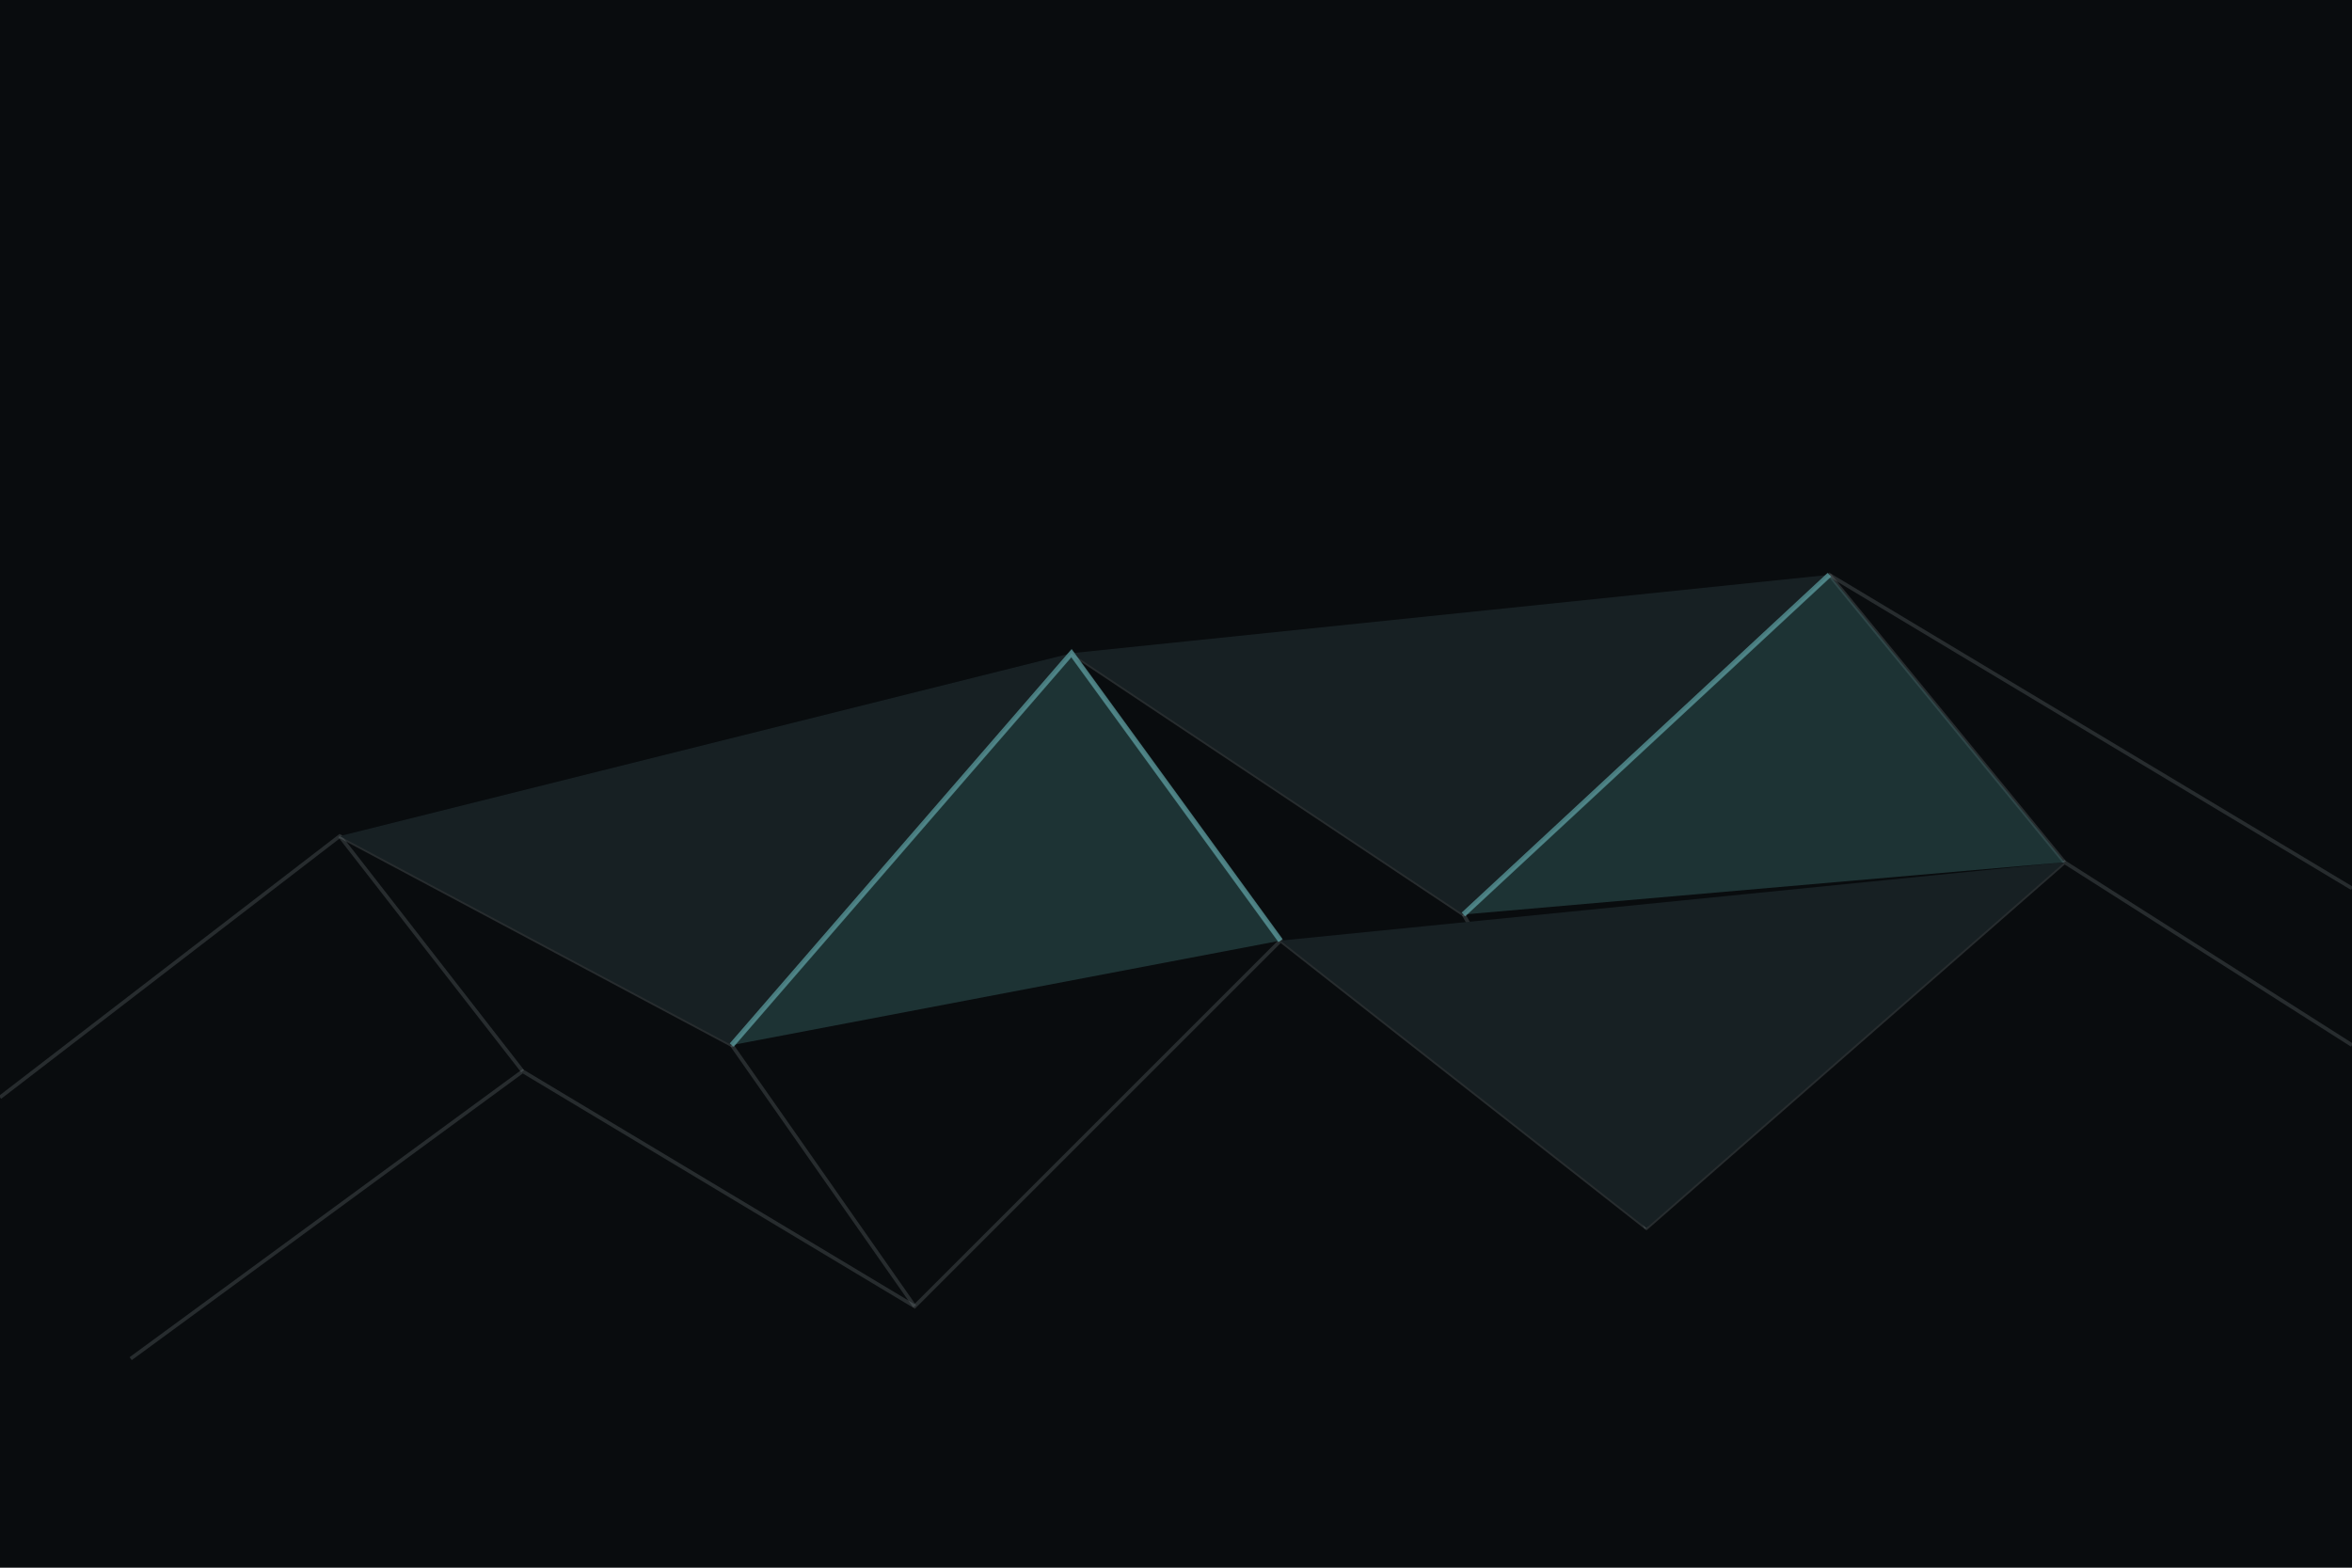
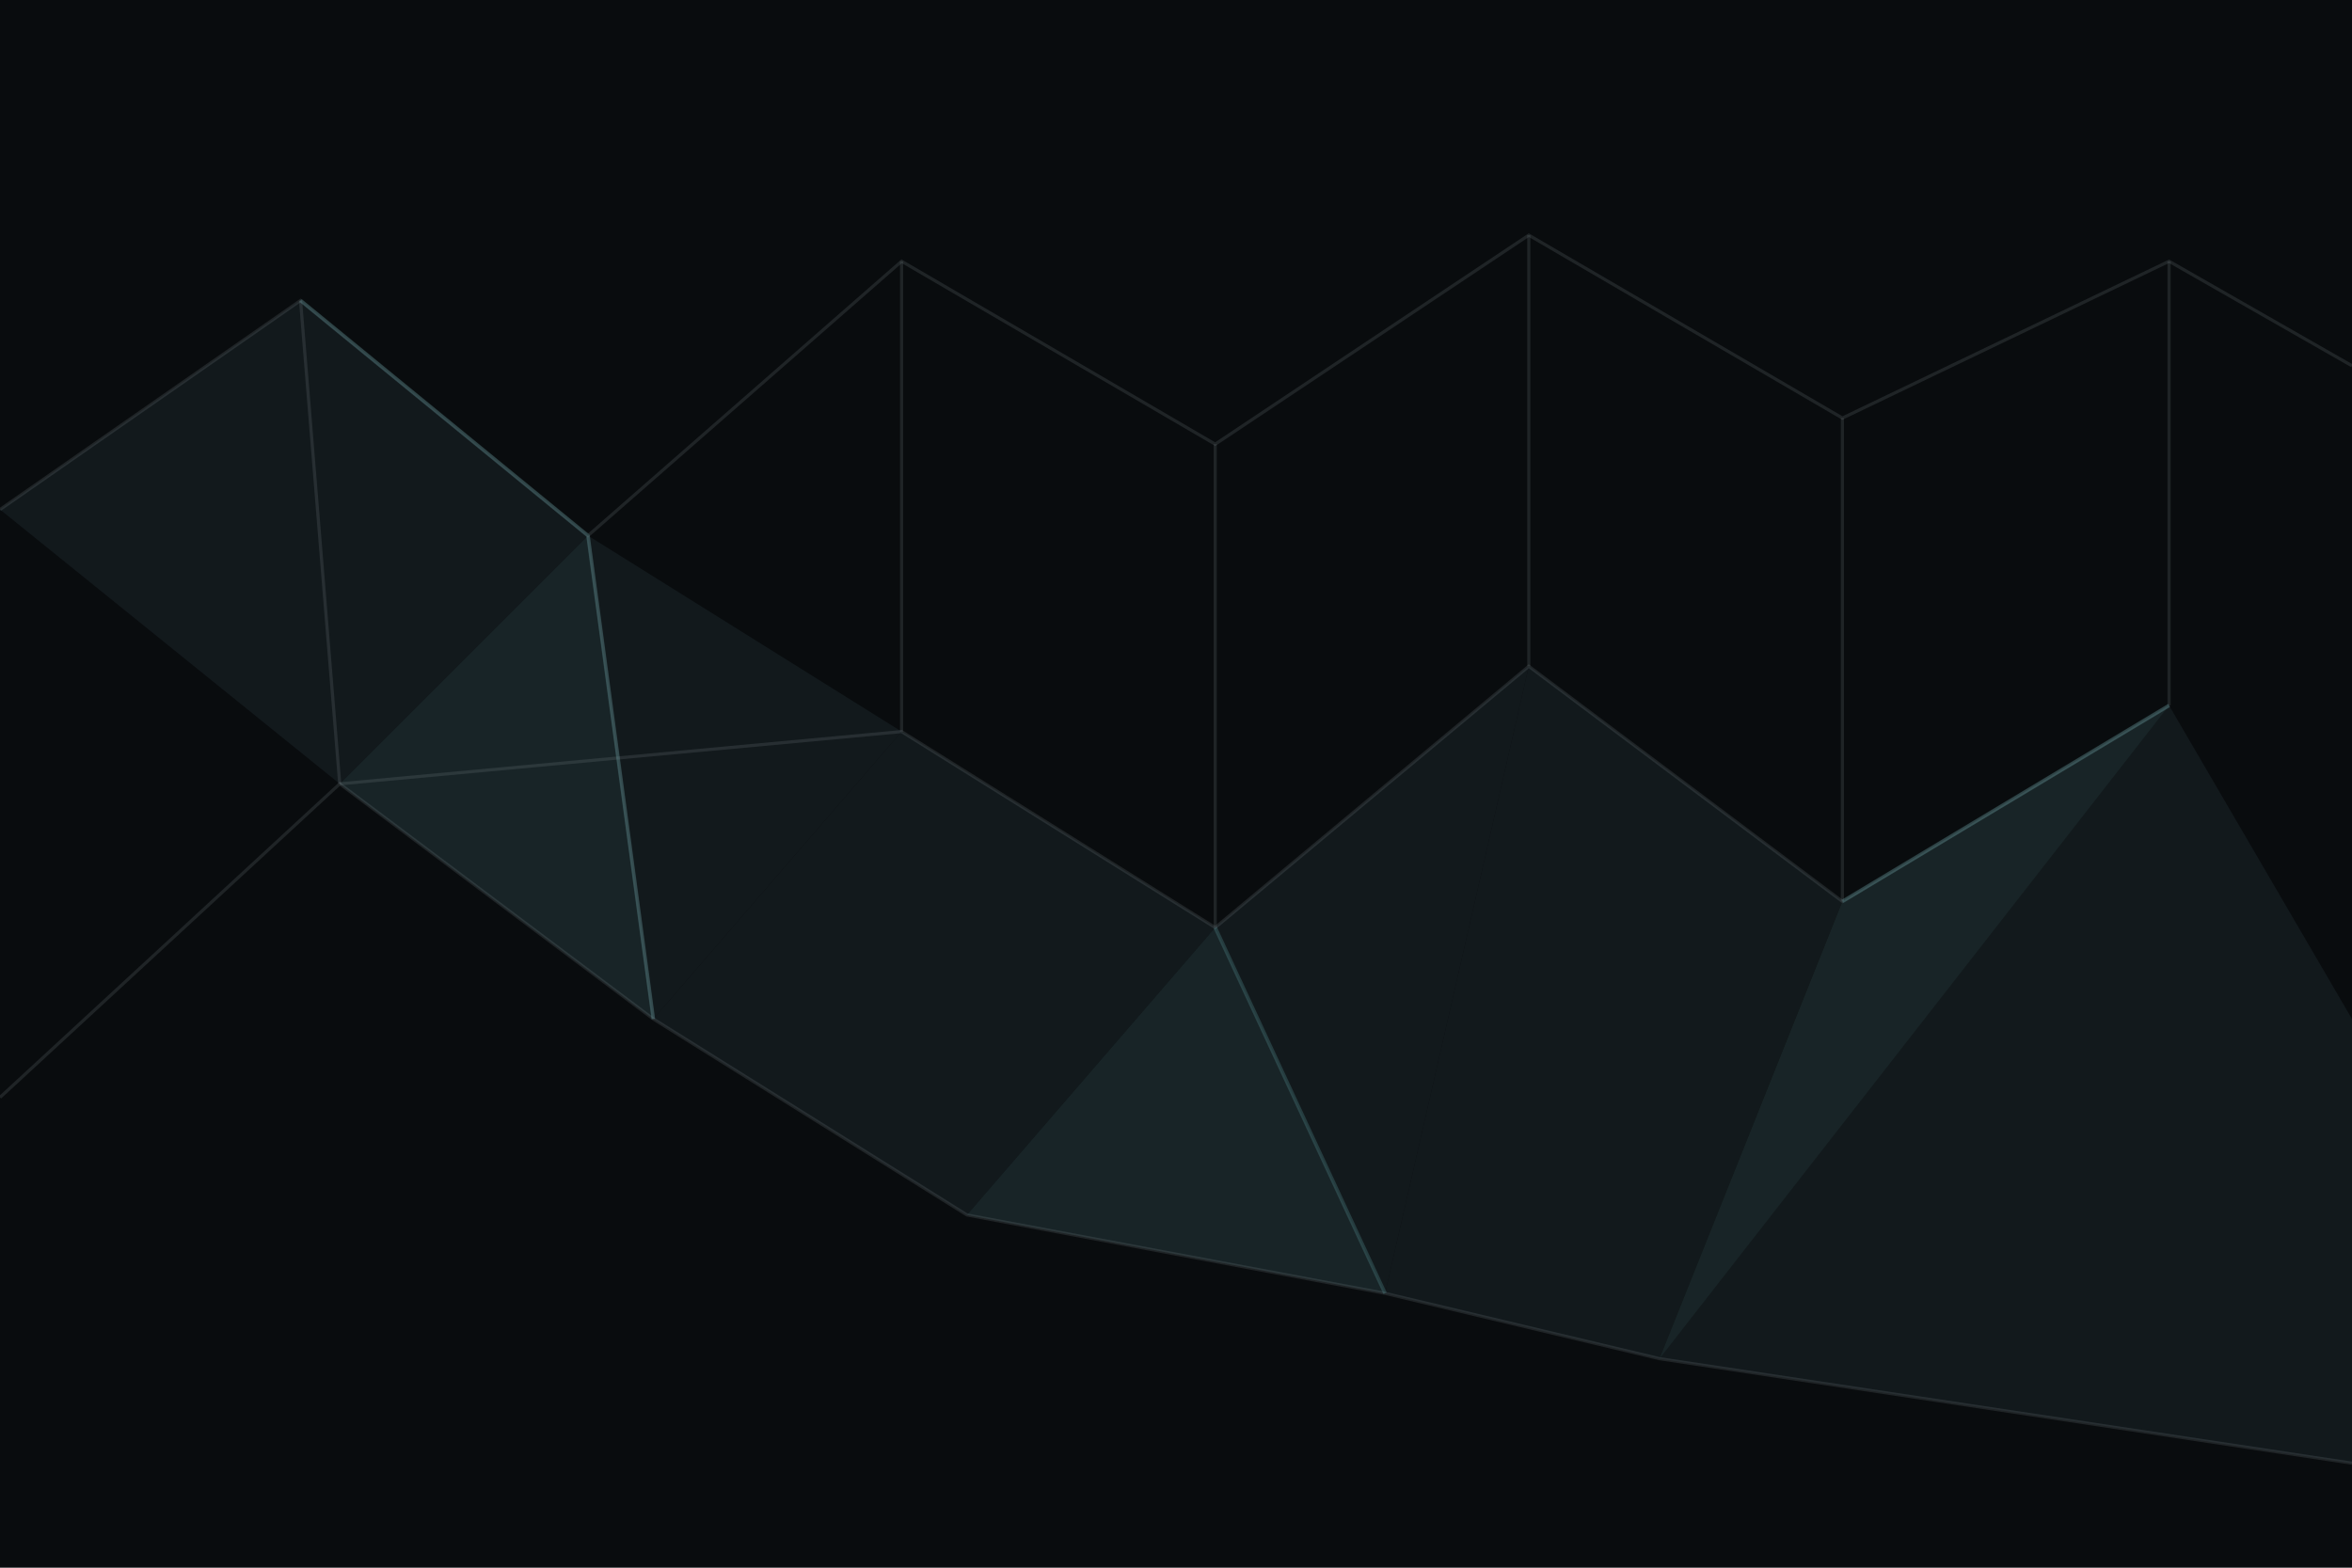
<svg xmlns="http://www.w3.org/2000/svg" viewBox="0 0 900 600">
  <rect width="900" height="600" fill="#090c0e" />
-   <g fill="none" stroke="#7e898b" stroke-opacity=".26" stroke-width="1.4">
-     <path d="M0 420L130 320 280 400 410 250 560 350 700 220 900 340" />
-     <path d="M50 520L200 410 350 500 490 360 630 470 790 330 900 400" />
-     <path d="M130 320L200 410M280 400L350 500M410 250L490 360M560 350L630 470M700 220L790 330" />
+   <g fill="#151d20" fill-opacity=".78">
+     <path d="M0 195L115 115 225 205 130 300z" />
+     <path d="M130 300L225 205 345 280 250 390z" />
+     <path d="M250 390L345 280 465 355 370 465z" />
+     <path d="M370 465L465 355 585 255 530 495z" />
+     <path d="M530 495L585 255 705 345 635 520z" />
+     <path d="M635 520L705 345 830 270 900 390 900 560z" />
  </g>
-   <g fill="#172023">
-     <path d="M130 320L280 400 410 250z" />
-     <path d="M410 250L560 350 700 220z" />
-     <path d="M490 360L630 470 790 330z" />
+   <g fill="#305456" fill-opacity=".19">
+     <path d="M130 300L225 205 250 390z" />
+     <path d="M370 465L465 355 530 495z" />
+     <path d="M635 520L705 345 830 270z" />
  </g>
-   <g fill="#3e6e70" fill-opacity=".4">
-     <path d="M280 400L410 250 490 360z" />
-     <path d="M560 350L700 220 790 330z" />
+   <g fill="none" stroke="#889496" stroke-opacity=".18" stroke-width="1.2">
+     <path d="M0 195L115 115 225 205 345 100 465 170 585 90 705 160 830 100 900 140" />
+     <path d="M0 420L130 300 250 390 370 465 530 495 635 520 900 560" />
+     <path d="M115 115L130 300M225 205L250 390M345 100L345 280M465 170L465 355M585 90L585 255M705 160L705 345M830 100L830 270" />
+     <path d="M130 300L345 280 465 355 585 255 705 345 830 270" />
  </g>
-   <path d="M280 400L410 250L490 360M560 350L700 220" fill="none" stroke="#5c9fa1" stroke-opacity=".72" stroke-width="2" />
+   <g fill="none" stroke="#5c9fa1" stroke-opacity=".26" stroke-width="1.4">
+     <path d="M115 115L225 205L250 390" />
+     <path d="M465 355L530 495" />
+     <path d="M705 345L830 270" />
+   </g>
</svg>
